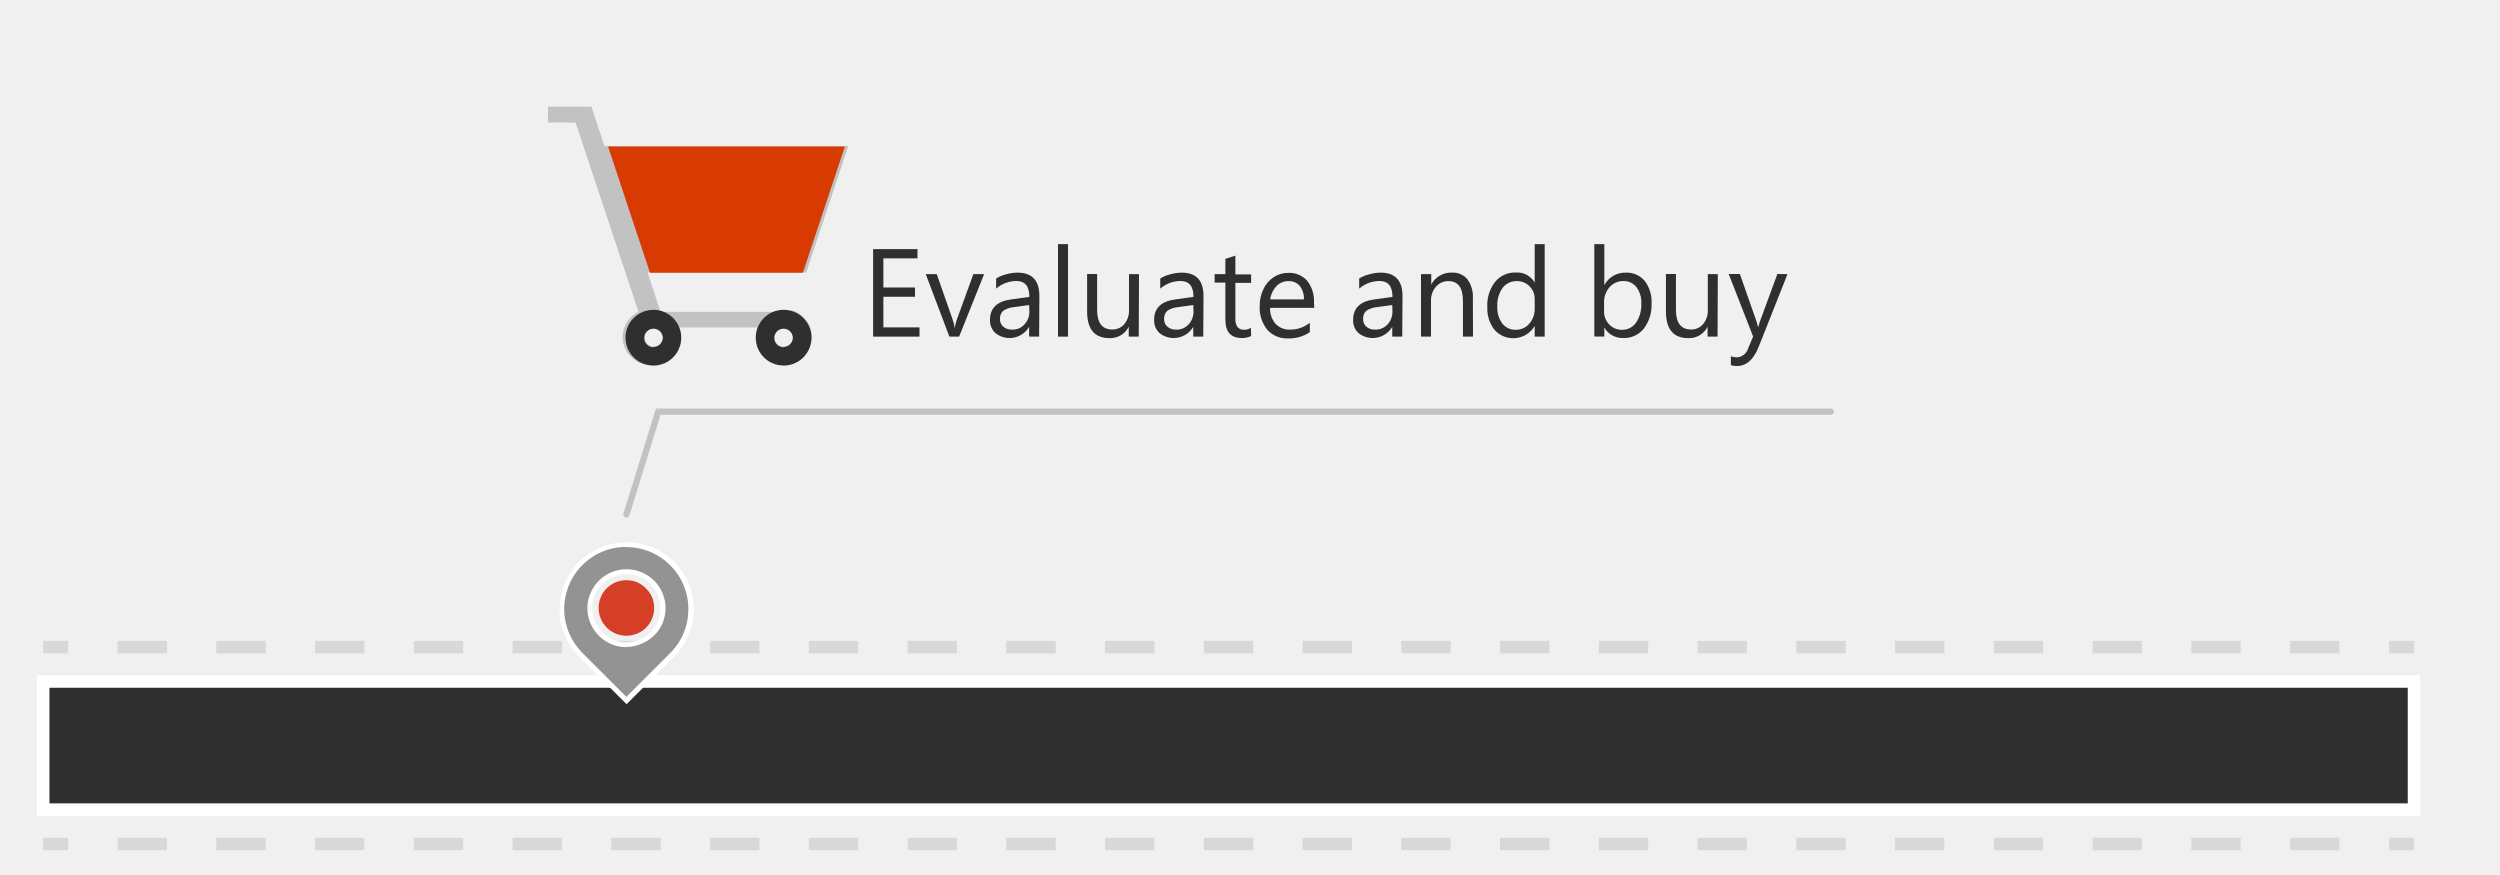
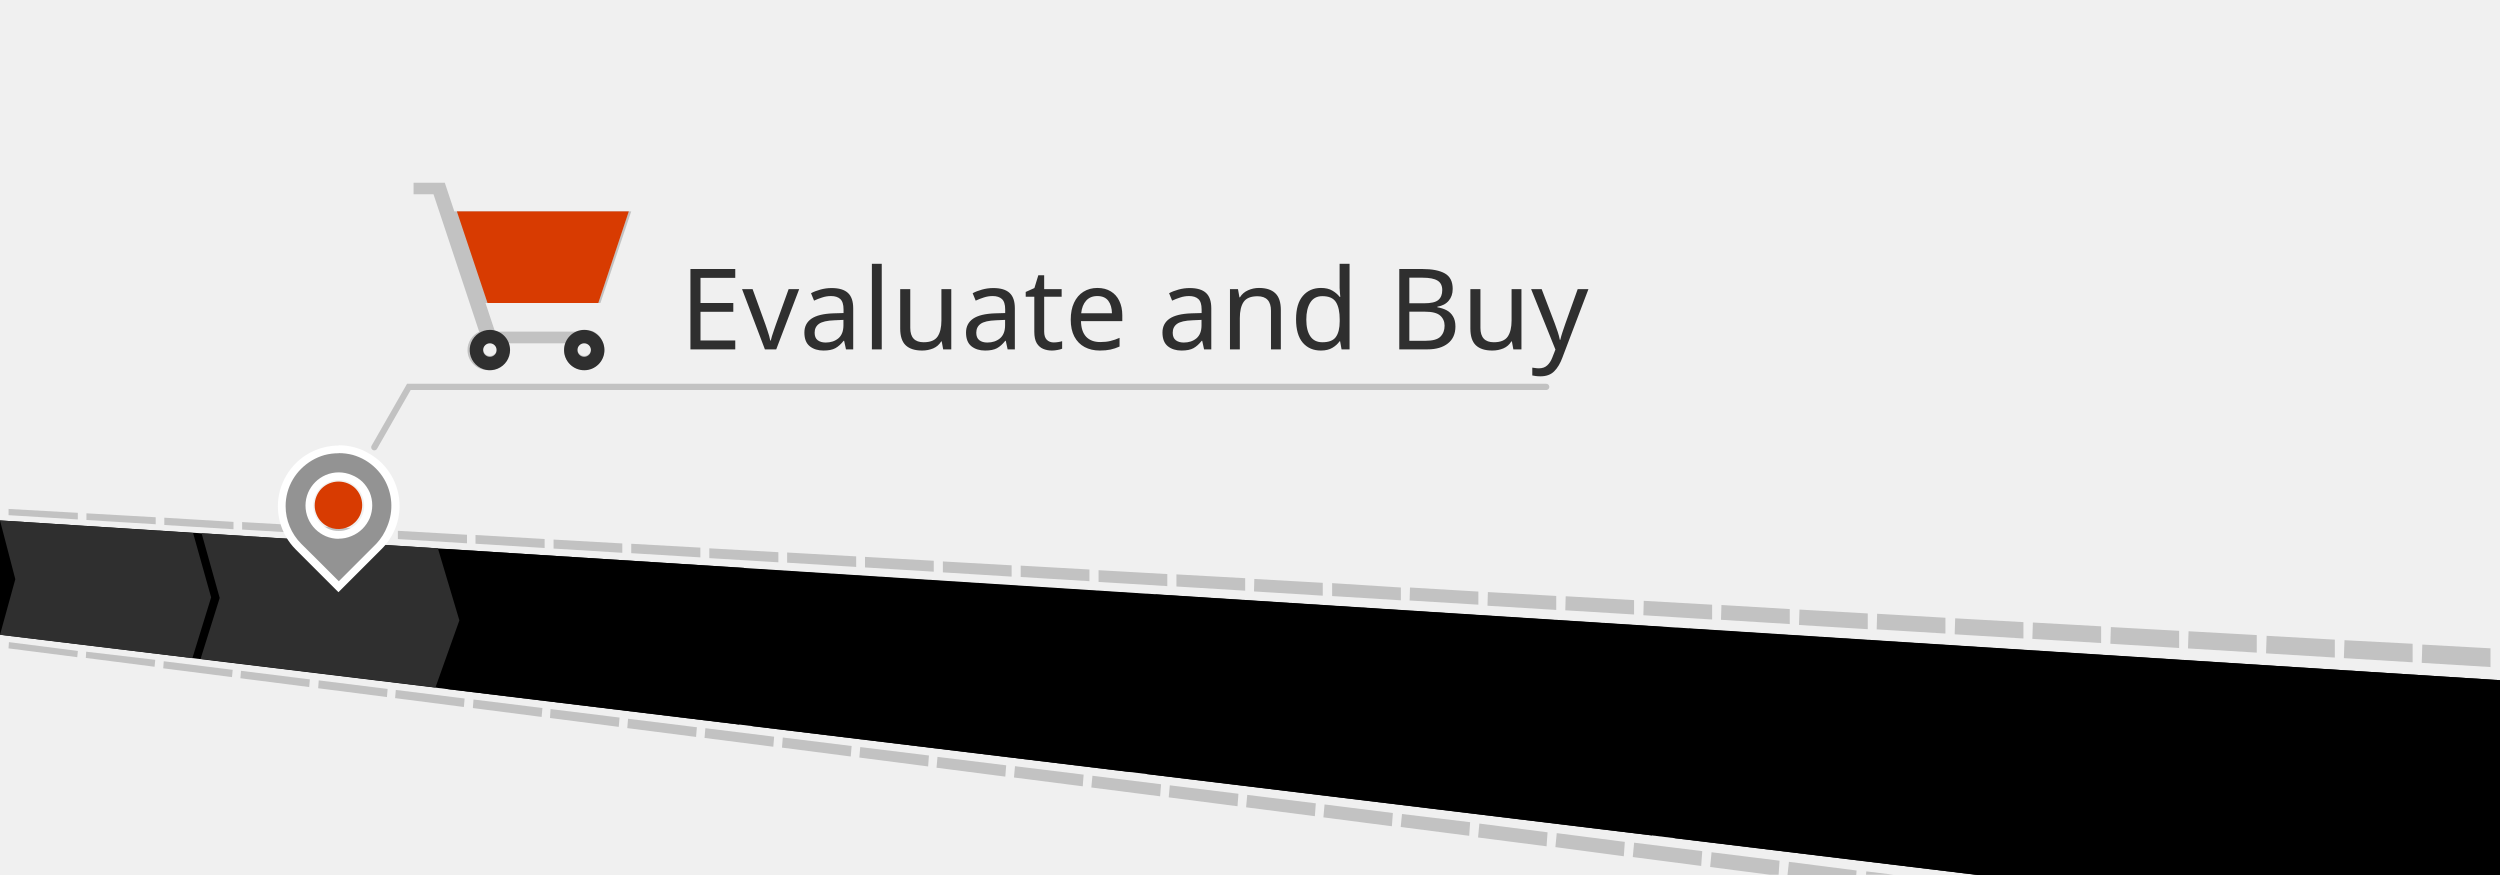
<svg xmlns="http://www.w3.org/2000/svg" viewBox="0 0 400 140">
  <defs>
-     <style>.cls-1,.cls-12{fill:#2f2f2f;}.cls-1{stroke:#fff;}.cls-1,.cls-2,.cls-3,.cls-7{stroke-miterlimit:10;}.cls-1,.cls-2,.cls-3{stroke-width:2px;}.cls-2,.cls-3,.cls-7,.cls-8{fill:none;}.cls-2,.cls-3{stroke:#d8d8d8;}.cls-3{stroke-dasharray:7.9 7.9;}.cls-4{fill:#939393;}.cls-5{fill:#fff;}.cls-6{fill:#d63f27;}.cls-7{stroke:#c2c2c2;stroke-linecap:round;}.cls-9{fill:#c2c2c2;}.cls-10{fill:#d2d2d2;}.cls-11{fill:#d83b01;}</style>
+     <style>.cls-1{fill:#c2c2c2;}.cls-2{fill:#fff;}.cls-3,.cls-9{fill:#2f2f2f;}.cls-4,.cls-7{fill:none;}.cls-4{stroke:#c2c2c2;stroke-linecap:round;stroke-miterlimit:10;}.cls-5{fill:#939393;}.cls-6{fill:#d83b01;}.cls-8{fill:#d2d2d2;}.cls-9{font-size:18px;font-family:SegoePro, Segoe Pro;}</style>
  </defs>
  <g id="Road">
-     <rect class="cls-1" x="6.91" y="109.04" width="379.33" height="20.5" />
-     <line class="cls-2" x1="6.91" y1="103.54" x2="10.91" y2="103.54" />
-     <line class="cls-3" x1="18.81" y1="103.54" x2="378.3" y2="103.54" />
-     <line class="cls-2" x1="382.25" y1="103.54" x2="386.25" y2="103.54" />
-     <line class="cls-2" x1="6.91" y1="135.04" x2="10.91" y2="135.04" />
-     <line class="cls-3" x1="18.81" y1="135.04" x2="378.3" y2="135.04" />
-     <line class="cls-2" x1="382.25" y1="135.04" x2="386.25" y2="135.04" />
+     <path class="cls-1" d="M0,81.41v1l0-1Zm13.83.72V83.2l11.08.68,0-1.12Zm24.91,1.4v1.2l11.07.67,0-1.24Zm24.92,1.4,0,1.26v.06l11.06.68,0-1.37Zm24.91,1.4,0,1.38v.06l11,.68,0-1.5Zm24.92,1.4,0,1.5v.07l11.05.67,0-1.62Zm37.37,2.1,0,1.68v.07l11,.68,0-1.81Zm24.91,1.4,0,1.81v.07l11,.67,0-1.93Zm24.92,1.4-.05,1.93v.07l11,.68V93.25Zm37.37,2.1L238,96.84v.08l11,.67V95.35ZM263,96.13l-.06,2.23v.08l11,.68V96.75Zm24.92,1.4-.08,2.35V100l11,.67V98.15Zm24.91,1.4-.08,2.47v.09l11,.67V99.54Zm24.91,1.4-.08,2.59V103l11,.68v-2.75Zm24.92,1.4-.09,2.71v.1l11,.67v-2.87Zm24.91,1.4-.09,2.84v.09l11,.67v-3Zm-12.45-.7-.1,2.78v.09l11,.67V103ZM350.17,101l-.09,2.65v.1l11,.67v-2.81Zm-24.91-1.4-.08,2.53v.09l11,.67v-2.68Zm-24.92-1.4-.07,2.41v.09l11,.67V98.84Zm-24.91-1.4-.07,2.29v.08l11,.68V97.45Zm-24.92-1.4-.06,2.17v.08l11,.67v-2.3ZM225.6,94l-.06,2v.08l11,.67V94.65Zm-12.46-.7,0,2v.07l11,.68V94Zm-24.91-1.4,0,1.87v.07l11,.67v-2Zm-24.92-1.4,0,1.75v.07l11,.67,0-1.87Zm-24.91-1.4,0,1.62v.07l11,.68,0-1.75Zm-12.46-.7,0,1.56v.07l11.05.68,0-1.69ZM101,87l0,1.44v.07l11.06.67,0-1.56Zm-24.92-1.4V87l11.06.68,0-1.44ZM51.2,84.23v1.26l11.06.68,0-1.31Zm-24.91-1.4V84l11.07.68,0-1.18ZM1.37,81.43v1l11.08.68,0-1.06Z" />
+     <path class="cls-1" d="M1.43,102.74l-.07,1,11,1.41.1-1ZM26.2,105.8l-.08,1.08v.05l11,1.41.11-1.17ZM51,108.86l-.09,1.2v.06l11,1.41.11-1.3Zm24.76,3.06-.1,1.32v.05l11,1.42.13-1.43ZM100.49,115l-.12,1.43v.07l11,1.41.13-1.55ZM125.25,118l-.13,1.55v.07l11,1.42.14-1.68Zm12.39,1.53-.14,1.61v.07l11,1.42.13-1.75Zm24.76,3.06-.16,1.74v.07l11,1.41.14-1.87Zm24.77,3.06-.17,1.86v.07L198,129l.15-2Zm24.76,3.06-.18,2v.07l10.95,1.42.16-2.12Zm12.39,1.53-.2,2v.08l10.95,1.41.15-2.18Zm24.76,3.06-.21,2.16v.08L259.81,137l.16-2.3Zm24.77,3.06-.22,2.28v.08l9.55,1.24h1.4l.15-2.25Zm24.76,3.06-.05.54H303Zm-12.38-1.53L286,140h11l.05-.72Zm-24.77-3.06-.21,2.22v.08l10.94,1.42.17-2.37Zm-24.76-3.06-.2,2.1V134l10.95,1.41.16-2.24Zm-37.14-4.59-.18,1.92,0,.07,11,1.42.15-2.06Zm-24.77-3.06-.17,1.8V126l11,1.41.15-1.93ZM150,121.1l-.15,1.67v.07l11,1.42.14-1.81Zm-37.14-4.59-.13,1.49v.07l11,1.41.13-1.61Zm-24.77-3.06L88,114.82v.06l11,1.42.13-1.49Zm-24.76-3.06-.11,1.25v.06l11,1.42.12-1.36Zm-24.77-3.06-.09,1.13v.06l11,1.41.11-1.23Zm-24.77-3.06-.06,1,0,0,11,1.41.11-1.11Z" />
+     <path class="cls-2" d="M.06,82.36H0l1.37.08h0Z" />
+     <polygon points="400 108.83 400 140 316.43 140 0 101.56 0 83.27 400 108.83" />
+     <path class="cls-3" d="M33.78,95.58l-3,9.72L0,101.57l2.45-8.9L0,83.27l30.89,2Z" />
+     <path class="cls-3" d="M73.5,99.26,69.67,110l-37.58-4.57,3.06-9.76-2.9-10.36,37.81,2.42Z" />
+     <path d="M123.28,103.88l-5,12.05-47-5.71,3.88-10.8L71.68,87.86l47.36,3Z" />
+     <path d="M187.52,109.85l-6.69,13.68-60.49-7.35,5.06-12.1-4.3-13,61,3.91Z" />
+     <path d="M273.65,117.84l-9.37,15.83-80.75-9.81,6.81-13.75-5.47-15,81.66,5.23Z" />
+     <path d="M400,108.83l-129.78-8.24,7.25,17.61-9.55,15.91,48.5,5.89H400" />
  </g>
  <g id="Layer_2" data-name="Layer 2">
-     <path class="cls-4" d="M92.93,104.78a10.34,10.34,0,0,1-2.23-3.35,10.14,10.14,0,0,1-.8-4,10.21,10.21,0,0,1,1.42-5.21,10,10,0,0,1,1.6-2.09A10.46,10.46,0,0,1,95,88.56a10.19,10.19,0,0,1,2.47-1,10.65,10.65,0,0,1,5.49,0,10.49,10.49,0,0,1,4.56,2.66,10.34,10.34,0,0,1,1.62,2.09,10.56,10.56,0,0,1,1,2.46,10.25,10.25,0,0,1-2.66,10l-7.3,7.3Zm7.3-13.3a5.68,5.68,0,0,0-2.27.46,5.92,5.92,0,0,0-1.85,1.25,6,6,0,0,0-1.26,1.86,5.83,5.83,0,0,0,0,4.54,6,6,0,0,0,1.26,1.86A5.92,5.92,0,0,0,98,102.7a5.83,5.83,0,0,0,4.54,0,5.82,5.82,0,0,0,3.11-3.11,5.83,5.83,0,0,0,0-4.54,5.82,5.82,0,0,0-3.11-3.11A5.72,5.72,0,0,0,100.23,91.48Z" />
-     <path class="cls-5" d="M100.23,87.54a9.82,9.82,0,0,1,5,1.35,9.91,9.91,0,0,1,2,1.56,10.12,10.12,0,0,1,1.56,2,10.24,10.24,0,0,1,1,2.38,10,10,0,0,1,.35,2.64,10.07,10.07,0,0,1-.75,3.81,9.89,9.89,0,0,1-2.17,3.22l-7,7-1.78-1.78-2.4-2.4-2.85-2.85a10,10,0,0,1-2.15-3.23,9.67,9.67,0,0,1-.77-3.8,10,10,0,0,1,.36-2.64,9.85,9.85,0,0,1,1-2.38,9.67,9.67,0,0,1,1.54-2,10.8,10.8,0,0,1,2-1.56,9.89,9.89,0,0,1,5-1.35m0,16a6,6,0,0,0,2.42-.49A6.19,6.19,0,0,0,106,99.74a6.22,6.22,0,0,0,0-4.84,6.44,6.44,0,0,0-1.33-2,6.33,6.33,0,0,0-2-1.33,6,6,0,0,0-2.42-.49,6,6,0,0,0-2.43.49,6.35,6.35,0,0,0-2,1.33,6.47,6.47,0,0,0-1.34,2,6.11,6.11,0,0,0,0,4.84,6.31,6.31,0,0,0,3.3,3.31,6,6,0,0,0,2.43.49m0-16.76a10.69,10.69,0,0,0-2.84.37,10.77,10.77,0,0,0-4.73,2.76A10.34,10.34,0,0,0,91,92.08a11,11,0,0,0-1.07,2.55,10.57,10.57,0,0,0,.44,7,10.92,10.92,0,0,0,2.31,3.47l2.85,2.85,2.4,2.4,1.78,1.78.54.54.54-.54,7-7A10.68,10.68,0,0,0,111,97.48a10.52,10.52,0,0,0-.39-2.84,11.23,11.23,0,0,0-1.07-2.56,10.62,10.62,0,0,0-9.26-5.3Zm0,16a5.32,5.32,0,0,1-2.12-.43,5.45,5.45,0,0,1-1.73-1.17,5.69,5.69,0,0,1-1.18-1.74,5.22,5.22,0,0,1-.43-2.12,5.14,5.14,0,0,1,.43-2.11,5.62,5.62,0,0,1,1.18-1.75,5.45,5.45,0,0,1,1.73-1.17,5.44,5.44,0,0,1,4.24,0,5.67,5.67,0,0,1,1.74,1.17,5.6,5.6,0,0,1,1.17,1.75,5.42,5.42,0,0,1,0,4.23,5.45,5.45,0,0,1-2.91,2.91,5.32,5.32,0,0,1-2.12.43Z" />
-     <path class="cls-6" d="M103.38,94.17a4.6,4.6,0,0,0-1.42-1,4.57,4.57,0,0,0-3.46,0,4.39,4.39,0,0,0-2.37,2.37,4.45,4.45,0,0,0,0,3.46,4.39,4.39,0,0,0,2.37,2.37,4.45,4.45,0,0,0,3.46,0,4.39,4.39,0,0,0,2.37-2.37,4.57,4.57,0,0,0,0-3.46,4.6,4.6,0,0,0-1-1.42" />
-     <polyline class="cls-7" points="100.23 82.31 105.32 65.87 292.93 65.87" />
+     <polyline class="cls-4" points="59.89 71.56 65.42 61.9 247.39 61.9" />
+     <path class="cls-5" d="M47.75,87.44a9.12,9.12,0,0,1-2-3,8.87,8.87,0,0,1-.7-3.48,9.4,9.4,0,0,1,.32-2.42,9.12,9.12,0,0,1,.93-2.18,8.68,8.68,0,0,1,1.42-1.85,9.47,9.47,0,0,1,1.85-1.43,9,9,0,0,1,2.17-.91,8.9,8.9,0,0,1,2.43-.32,9.23,9.23,0,0,1,2.42.31,9,9,0,0,1,2.19.93,8.88,8.88,0,0,1,1.84,1.42,9.23,9.23,0,0,1,1.43,1.85,9.16,9.16,0,0,1,.55,8.09,9.27,9.27,0,0,1-2,3L54.2,93.88ZM54.2,76.16a4.44,4.44,0,0,0-1.83.37,4.79,4.79,0,0,0-1.49,1,4.84,4.84,0,0,0-1,1.49,4.49,4.49,0,0,0-.37,1.82,4.42,4.42,0,0,0,.37,1.82,4.89,4.89,0,0,0,1,1.5,4.79,4.79,0,0,0,1.49,1,4.81,4.81,0,0,0,3.65,0,4.84,4.84,0,0,0,1.49-1,4.56,4.56,0,0,0,1-1.5,4.66,4.66,0,0,0,0-3.64,4.52,4.52,0,0,0-1-1.49,4.84,4.84,0,0,0-1.49-1A4.42,4.42,0,0,0,54.2,76.16Z" />
+     <path class="cls-2" d="M54.2,72.5a8.92,8.92,0,0,1,2.26.29,8.73,8.73,0,0,1,2,.86,8.57,8.57,0,0,1,3,3,8.49,8.49,0,0,1,.51,7.54A8.56,8.56,0,0,1,60.21,87l-6,6-1.52-1.52-2-2L48.19,87a8.61,8.61,0,0,1-1.84-2.76A8.42,8.42,0,0,1,45.7,81a8.37,8.37,0,0,1,1.16-4.29A8.51,8.51,0,0,1,48.19,75a8.88,8.88,0,0,1,1.72-1.33,8.55,8.55,0,0,1,2-.86,8.86,8.86,0,0,1,2.26-.29m0,13.67a5.18,5.18,0,0,0,2.07-.42A5.31,5.31,0,0,0,58,84.61a5.56,5.56,0,0,0,1.15-1.69,5.43,5.43,0,0,0,0-4.14A5.64,5.64,0,0,0,58,77.1,5.31,5.31,0,0,0,56.27,76a5.34,5.34,0,0,0-4.15,0,5.4,5.4,0,0,0-2.82,2.82,5.31,5.31,0,0,0,0,4.14,5.36,5.36,0,0,0,1.14,1.69,5.43,5.43,0,0,0,1.68,1.14,5.19,5.19,0,0,0,2.08.42m0-14.92a9.66,9.66,0,0,0-6.89,2.85,9.9,9.9,0,0,0-2.5,4.29,9.78,9.78,0,0,0,2.5,9.48l2.44,2.44,2,2,1.52,1.52.88.88.88-.88,6-6A9.69,9.69,0,0,0,63.94,81a9.51,9.51,0,0,0-.35-2.59,9.61,9.61,0,0,0-2.5-4.3,9.32,9.32,0,0,0-2-1.52,9.15,9.15,0,0,0-2.32-1,9.69,9.69,0,0,0-2.59-.35Zm0,13.67a3.91,3.91,0,0,1-1.58-.31,4.33,4.33,0,0,1-1.3-.88,4.13,4.13,0,0,1-.88-1.31,4,4,0,0,1,0-3.13,4.12,4.12,0,0,1,2.18-2.19,4,4,0,0,1,3.15,0,4.25,4.25,0,0,1,1.31.88,4.06,4.06,0,0,1,.87,1.3,4,4,0,0,1,0,3.15,4.18,4.18,0,0,1-.87,1.3,4.25,4.25,0,0,1-1.31.88,3.89,3.89,0,0,1-1.57.31Z" />
+     <path class="cls-6" d="M56.88,78.16a3.78,3.78,0,0,0-1.21-.81,3.9,3.9,0,0,0-3,0,3.89,3.89,0,0,0-1.21.81,3.88,3.88,0,0,0-1.11,2.69,3.66,3.66,0,0,0,.3,1.48,3.58,3.58,0,0,0,.81,1.21,3.73,3.73,0,0,0,1.21.81,3.81,3.81,0,0,0,4.16-.81,3.75,3.75,0,0,0,.82-1.21,3.9,3.9,0,0,0,0-3,3.8,3.8,0,0,0-.82-1.22" />
    <g id="shopping_cart">
-       <path class="cls-8" d="M104.56,52.41a1.52,1.52,0,0,0-1.48,1.49,1.5,1.5,0,0,0,1.48,1.49,1.45,1.45,0,0,0,1-.44,1.47,1.47,0,0,0,.44-1.05,1.52,1.52,0,0,0-1.49-1.49Z" />
-       <path class="cls-8" d="M125.38,52.41a1.41,1.41,0,0,0-1,.45,1.43,1.43,0,0,0-.44,1,1.47,1.47,0,0,0,.44,1.05,1.46,1.46,0,0,0,2.09,0,1.47,1.47,0,0,0,.44-1.05,1.43,1.43,0,0,0-.44-1A1.4,1.4,0,0,0,125.38,52.41Z" />
-       <path class="cls-9" d="M128.53,50.74a4.44,4.44,0,0,0-1.41-1,3.51,3.51,0,0,0-1.74.16H105.69l-2.09-6.31H129l6.72-20.21h-39l9.6,28.86-9.6-28.86h0l-2.1-6.31H87.68v2.53h4.41l10.07,30.29a4.34,4.34,0,0,0-1.85,1.65,4.49,4.49,0,0,0-.34,4.13,4.52,4.52,0,0,0,2.38,2.38,4.48,4.48,0,0,0,4.92-1,4.56,4.56,0,0,0,1-1.42,4.41,4.41,0,0,0,.35-1.75,4.72,4.72,0,0,0-.26-1.49h12.85a7.84,7.84,0,0,0-.25,1.42,4.37,4.37,0,0,0,1.3,3.16,4.47,4.47,0,0,0,7.27-4.9A4.62,4.62,0,0,0,128.53,50.74ZM105.61,55a1.45,1.45,0,0,1-1,.44,1.5,1.5,0,0,1-1.48-1.49,1.52,1.52,0,0,1,1.48-1.49,1.52,1.52,0,0,1,1.49,1.49A1.47,1.47,0,0,1,105.61,55Zm20.81,0a1.46,1.46,0,0,1-2.09,0,1.47,1.47,0,0,1-.44-1.05,1.43,1.43,0,0,1,.44-1,1.44,1.44,0,0,1,2.09,0,1.43,1.43,0,0,1,.44,1A1.47,1.47,0,0,1,126.42,55Z" />
-       <path class="cls-10" d="M96.52,22.17h0m7.58,21.47h24.39l6.72-20.21H97.78" />
-       <path class="cls-11" d="M96.52,22.17h0M104,43.64h24.47l6.72-20.21H97.28Z" />
-       <path class="cls-12" d="M104.56,49.57A4.46,4.46,0,1,0,109,54,4.46,4.46,0,0,0,104.56,49.57Zm0,6A1.49,1.49,0,1,1,106.05,54,1.49,1.49,0,0,1,104.56,55.52Z" />
-       <path class="cls-12" d="M125.38,49.57A4.46,4.46,0,1,0,129.84,54,4.46,4.46,0,0,0,125.38,49.57Zm0,6A1.49,1.49,0,1,1,126.86,54,1.49,1.49,0,0,1,125.38,55.52Z" />
+       <path class="cls-7" d="M78.38,54.84a1.09,1.09,0,0,0-1.08,1.08,1.07,1.07,0,0,0,.32.76,1.05,1.05,0,0,0,.76.32,1.09,1.09,0,0,0,1.08-1.08,1.05,1.05,0,0,0-.32-.76A1.07,1.07,0,0,0,78.38,54.84Z" />
+       <path class="cls-7" d="M93.47,54.84a1.07,1.07,0,0,0-.76.32,1.05,1.05,0,0,0-.32.76A1.09,1.09,0,0,0,93.47,57a1.05,1.05,0,0,0,.76-.32,1.07,1.07,0,0,0,.32-.76,1.09,1.09,0,0,0-1.08-1.08Z" />
+       <path class="cls-1" d="M95.76,53.63a3,3,0,0,0-1-.69,2.53,2.53,0,0,0-1.27.12H79.2l-1.52-4.58H96.07L101,33.82H72.69l7,20.93-7-20.93h0l-1.52-4.58h-5v1.84h3.19l7.31,22A3.22,3.22,0,0,0,74.8,56a3.2,3.2,0,0,0,.25,1.27,3.33,3.33,0,0,0,.69,1,3.45,3.45,0,0,0,1,.69,3.21,3.21,0,0,0,1.27.26A3.17,3.17,0,0,0,79.31,59a3.23,3.23,0,0,0,1.79-4.07h9.32a5.69,5.69,0,0,0-.18,1,3.12,3.12,0,0,0,.25,1.26,3.2,3.2,0,0,0,1.72,1.72,3.12,3.12,0,0,0,1.26.25,3.2,3.2,0,0,0,1.27-.25,3.28,3.28,0,0,0,1-.69,3,3,0,0,0,.69-1,3.12,3.12,0,0,0,.26-1.26,3.21,3.21,0,0,0-.26-1.27A3,3,0,0,0,95.76,53.63Zm-16.62,3a1.07,1.07,0,0,1-.76.32,1.05,1.05,0,0,1-.76-.32,1.07,1.07,0,0,1-.32-.76,1.09,1.09,0,0,1,1.08-1.08,1.07,1.07,0,0,1,.76.32,1.05,1.05,0,0,1,.32.76A1.07,1.07,0,0,1,79.14,56.68Zm15.09,0a1.05,1.05,0,0,1-.76.32,1.09,1.09,0,0,1-1.08-1.08,1.05,1.05,0,0,1,.32-.76,1.07,1.07,0,0,1,.76-.32,1.09,1.09,0,0,1,1.08,1.08A1.07,1.07,0,0,1,94.23,56.68Z" />
+       <path class="cls-8" d="M72.55,32.91h0M78,48.48H95.73l4.88-14.66H73.46" />
+       <path class="cls-6" d="M72.55,32.91h0M78,48.48H95.73l4.88-14.66H73.1Z" />
+       <path class="cls-3" d="M78.38,52.78A3.23,3.23,0,1,0,81.61,56,3.22,3.22,0,0,0,78.38,52.78Zm0,4.31A1.08,1.08,0,1,1,79.46,56,1.08,1.08,0,0,1,78.38,57.09Z" />
+       <path class="cls-3" d="M93.47,52.78A3.23,3.23,0,1,0,96.71,56,3.23,3.23,0,0,0,93.47,52.78Zm0,4.31A1.08,1.08,0,1,1,94.55,56,1.08,1.08,0,0,1,93.47,57.09Z" />
    </g>
  </g>
  <g id="Text">
-     <path class="cls-12" d="M147.12,53.86H139.7v-14h7.1v1.48h-5.46V46h5.06v1.48h-5.06v4.9h5.78Z" />
-     <path class="cls-12" d="M157.46,43.86l-4,10H151.9l-3.78-10h1.76l2.54,7.26a7.77,7.77,0,0,1,.34,1.4h0a6.34,6.34,0,0,1,.32-1.35l2.66-7.31Z" />
-     <path class="cls-12" d="M166.26,53.86h-1.6V52.3h0a3.64,3.64,0,0,1-5.39,1,2.72,2.72,0,0,1-.87-2.12q0-2.79,3.3-3.26l3-.42c0-1.69-.69-2.54-2.06-2.54a5,5,0,0,0-3.26,1.22V44.56a5,5,0,0,1,1.5-.64,7.08,7.08,0,0,1,1.9-.3c2.35,0,3.52,1.24,3.52,3.74Zm-1.6-5.06-2.42.34a3.67,3.67,0,0,0-1.74.59,1.68,1.68,0,0,0-.5,1.35,1.48,1.48,0,0,0,.54,1.2,2,2,0,0,0,1.38.46,2.54,2.54,0,0,0,2-.84,3,3,0,0,0,.78-2.1Z" />
-     <path class="cls-12" d="M170.88,53.86h-1.6V39.06h1.6Z" />
-     <path class="cls-12" d="M182.2,53.86h-1.6V52.28h0a3.28,3.28,0,0,1-3.08,1.82q-3.58,0-3.58-4.26v-6h1.6v5.72c0,2.11.81,3.16,2.42,3.16a2.43,2.43,0,0,0,1.94-.87,3.33,3.33,0,0,0,.74-2.25V43.86h1.6Z" />
-     <path class="cls-12" d="M192.52,53.86h-1.6V52.3h0a3.64,3.64,0,0,1-5.39,1,2.72,2.72,0,0,1-.87-2.12q0-2.79,3.3-3.26l3-.42c0-1.69-.69-2.54-2.06-2.54a5,5,0,0,0-3.26,1.22V44.56a5,5,0,0,1,1.5-.64,7.08,7.08,0,0,1,1.9-.3c2.35,0,3.52,1.24,3.52,3.74Zm-1.6-5.06-2.42.34a3.67,3.67,0,0,0-1.74.59,1.68,1.68,0,0,0-.5,1.35,1.48,1.48,0,0,0,.54,1.2,2,2,0,0,0,1.38.46,2.54,2.54,0,0,0,2-.84,3,3,0,0,0,.78-2.1Z" />
-     <path class="cls-12" d="M200.18,53.76a3,3,0,0,1-1.51.32q-2.61,0-2.61-2.94V45.22h-1.72V43.86h1.72V41.42l1.6-.52v3h2.52v1.36h-2.52v5.64a2.29,2.29,0,0,0,.34,1.43,1.37,1.37,0,0,0,1.14.43,1.76,1.76,0,0,0,1-.32Z" />
-     <path class="cls-12" d="M210.28,49.26h-7.07a3.72,3.72,0,0,0,.9,2.58,3.11,3.11,0,0,0,2.37.9,4.89,4.89,0,0,0,3.09-1.1v1.5a5.73,5.73,0,0,1-3.47,1,4.19,4.19,0,0,1-3.34-1.38,5.63,5.63,0,0,1-1.21-3.82,6,6,0,0,1,.61-2.71,4.58,4.58,0,0,1,1.65-1.9,4.23,4.23,0,0,1,2.34-.67,3.81,3.81,0,0,1,3,1.26,5.28,5.28,0,0,1,1.09,3.54Zm-1.65-1.36a3.3,3.3,0,0,0-.66-2.15,2.3,2.3,0,0,0-1.84-.77,2.59,2.59,0,0,0-1.9.8,3.77,3.77,0,0,0-1,2.12Z" />
-     <path class="cls-12" d="M224.36,53.86h-1.6V52.3h0a3.64,3.64,0,0,1-5.39,1,2.72,2.72,0,0,1-.87-2.12q0-2.79,3.3-3.26l3-.42c0-1.69-.69-2.54-2.06-2.54a5,5,0,0,0-3.27,1.22V44.56a5.18,5.18,0,0,1,1.51-.64,7.07,7.07,0,0,1,1.89-.3c2.35,0,3.53,1.24,3.53,3.74Zm-1.6-5.06-2.43.34a3.66,3.66,0,0,0-1.73.59,1.65,1.65,0,0,0-.5,1.35,1.51,1.51,0,0,0,.53,1.2,2,2,0,0,0,1.38.46,2.56,2.56,0,0,0,2-.84,3,3,0,0,0,.78-2.1Z" />
-     <path class="cls-12" d="M235.68,53.86h-1.61v-5.7c0-2.12-.77-3.18-2.32-3.18a2.53,2.53,0,0,0-2,.9,3.28,3.28,0,0,0-.79,2.28v5.7h-1.6v-10H229v1.66h0a3.58,3.58,0,0,1,3.28-1.9,3,3,0,0,1,2.51,1.07,4.73,4.73,0,0,1,.87,3.05Z" />
-     <path class="cls-12" d="M247.15,53.86h-1.6v-1.7h0a4,4,0,0,1-6.46.58,5.59,5.59,0,0,1-1.12-3.64,6,6,0,0,1,1.25-4,4.11,4.11,0,0,1,3.33-1.5,3.22,3.22,0,0,1,3,1.62h0V39.06h1.6Zm-1.6-4.52V47.86a2.8,2.8,0,0,0-.83-2.06,2.76,2.76,0,0,0-2-.82,2.79,2.79,0,0,0-2.3,1.07,4.71,4.71,0,0,0-.85,3,4.27,4.27,0,0,0,.8,2.72,2.66,2.66,0,0,0,2.16,1,2.77,2.77,0,0,0,2.17-1A3.52,3.52,0,0,0,245.55,49.34Z" />
-     <path class="cls-12" d="M264.25,48.56a6.2,6.2,0,0,1-1.23,4,4,4,0,0,1-3.33,1.52,3.32,3.32,0,0,1-3-1.68h0v1.44h-1.6V39.06h1.6v6.56h0a3.78,3.78,0,0,1,3.46-2,3.72,3.72,0,0,1,3,1.32A5.48,5.48,0,0,1,264.25,48.56Zm-1.64,0a4.05,4.05,0,0,0-.76-2.59,2.55,2.55,0,0,0-2.1-1,2.86,2.86,0,0,0-2.24,1,3.53,3.53,0,0,0-.86,2.44v1.4a2.92,2.92,0,0,0,.83,2.11,2.75,2.75,0,0,0,2,.85,2.65,2.65,0,0,0,2.27-1.12A5.08,5.08,0,0,0,262.61,48.54Z" />
-     <path class="cls-12" d="M274.81,53.86h-1.6V52.28h0a3.28,3.28,0,0,1-3.08,1.82q-3.58,0-3.58-4.26v-6h1.6v5.72c0,2.11.81,3.16,2.42,3.16a2.41,2.41,0,0,0,1.93-.87,3.29,3.29,0,0,0,.75-2.25V43.86h1.6Z" />
-     <path class="cls-12" d="M286,43.86l-4.6,11.6q-1.23,3.1-3.46,3.1a3.86,3.86,0,0,1-1-.12V57a2.82,2.82,0,0,0,.93.18,2,2,0,0,0,1.83-1.43l.8-1.91-3.91-10h1.79l2.7,7.7.2.76h.06a7.48,7.48,0,0,1,.2-.74l2.84-7.72Z" />
+     <text class="cls-9" transform="translate(108.72 55.9)">Evaluate and Buy</text>
  </g>
</svg>
